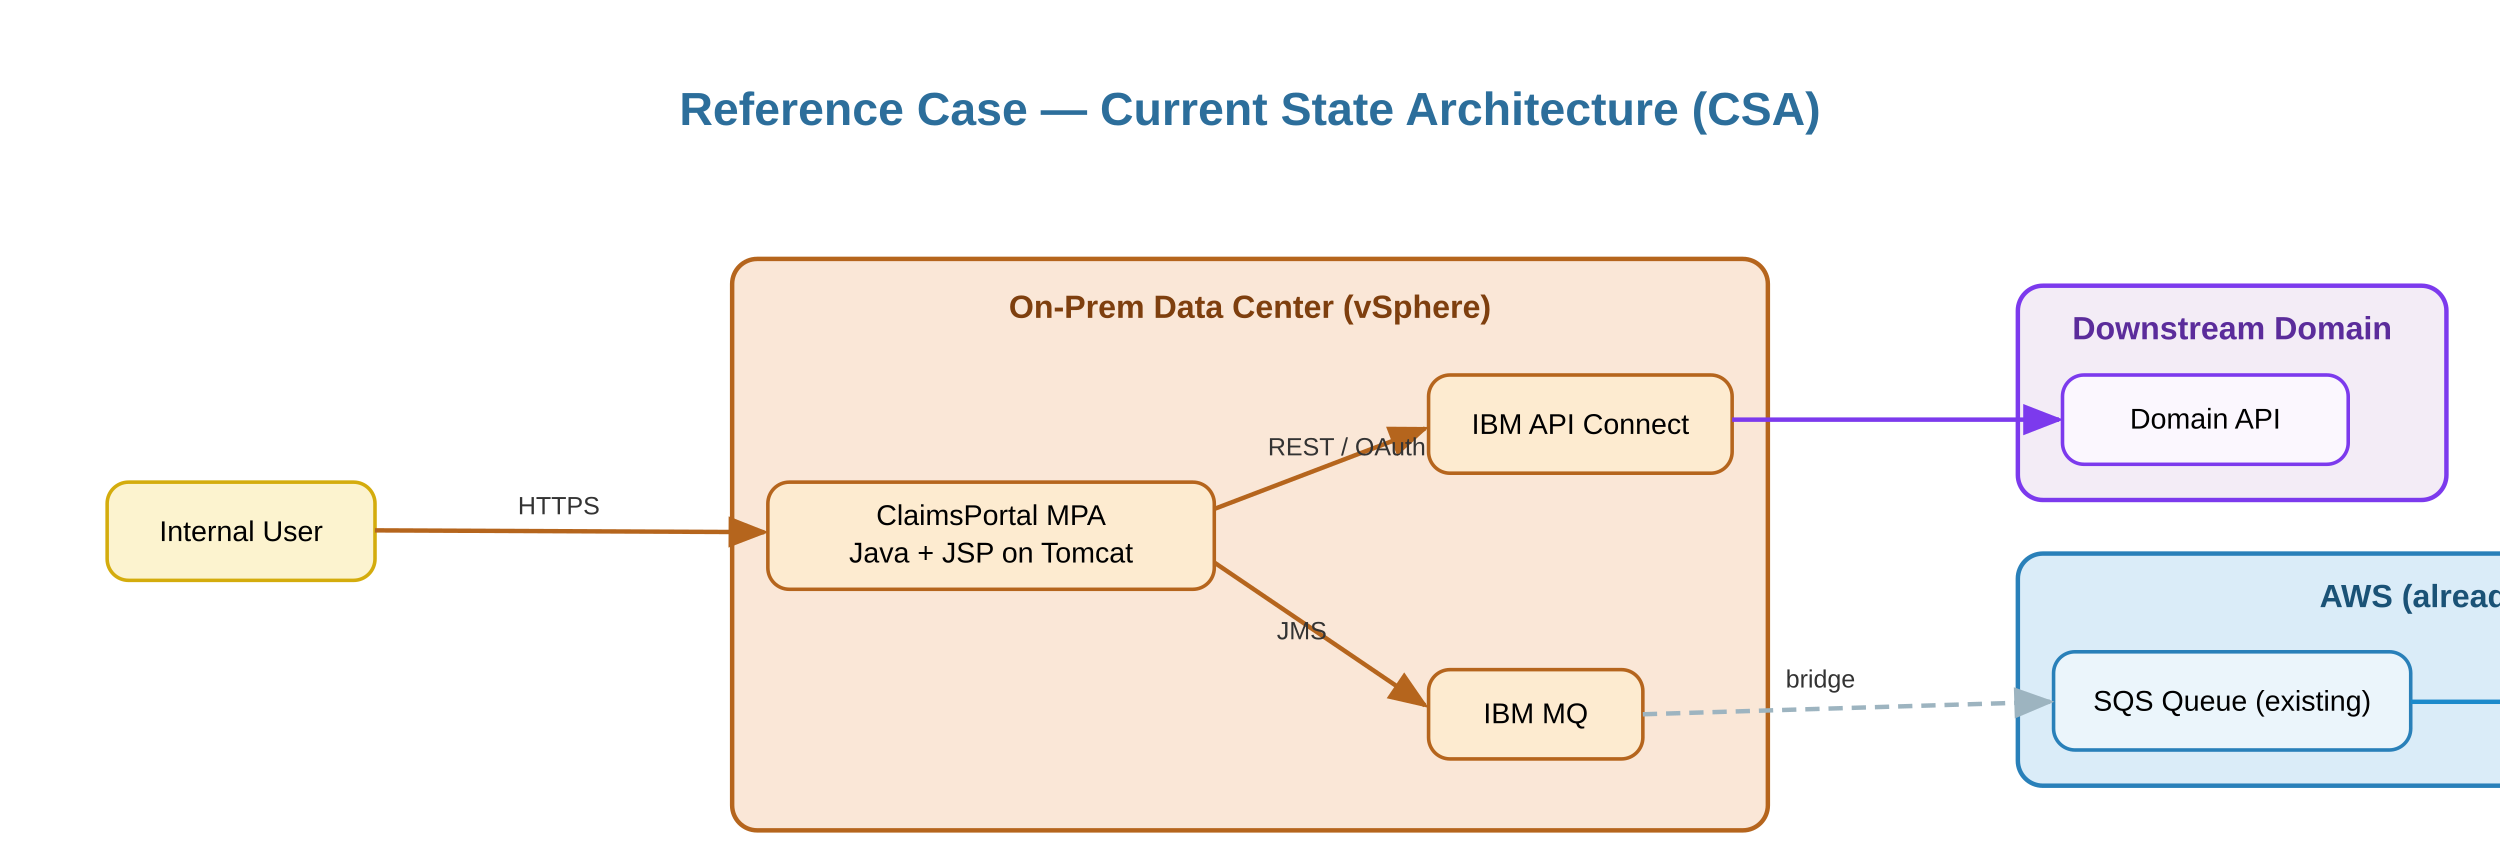
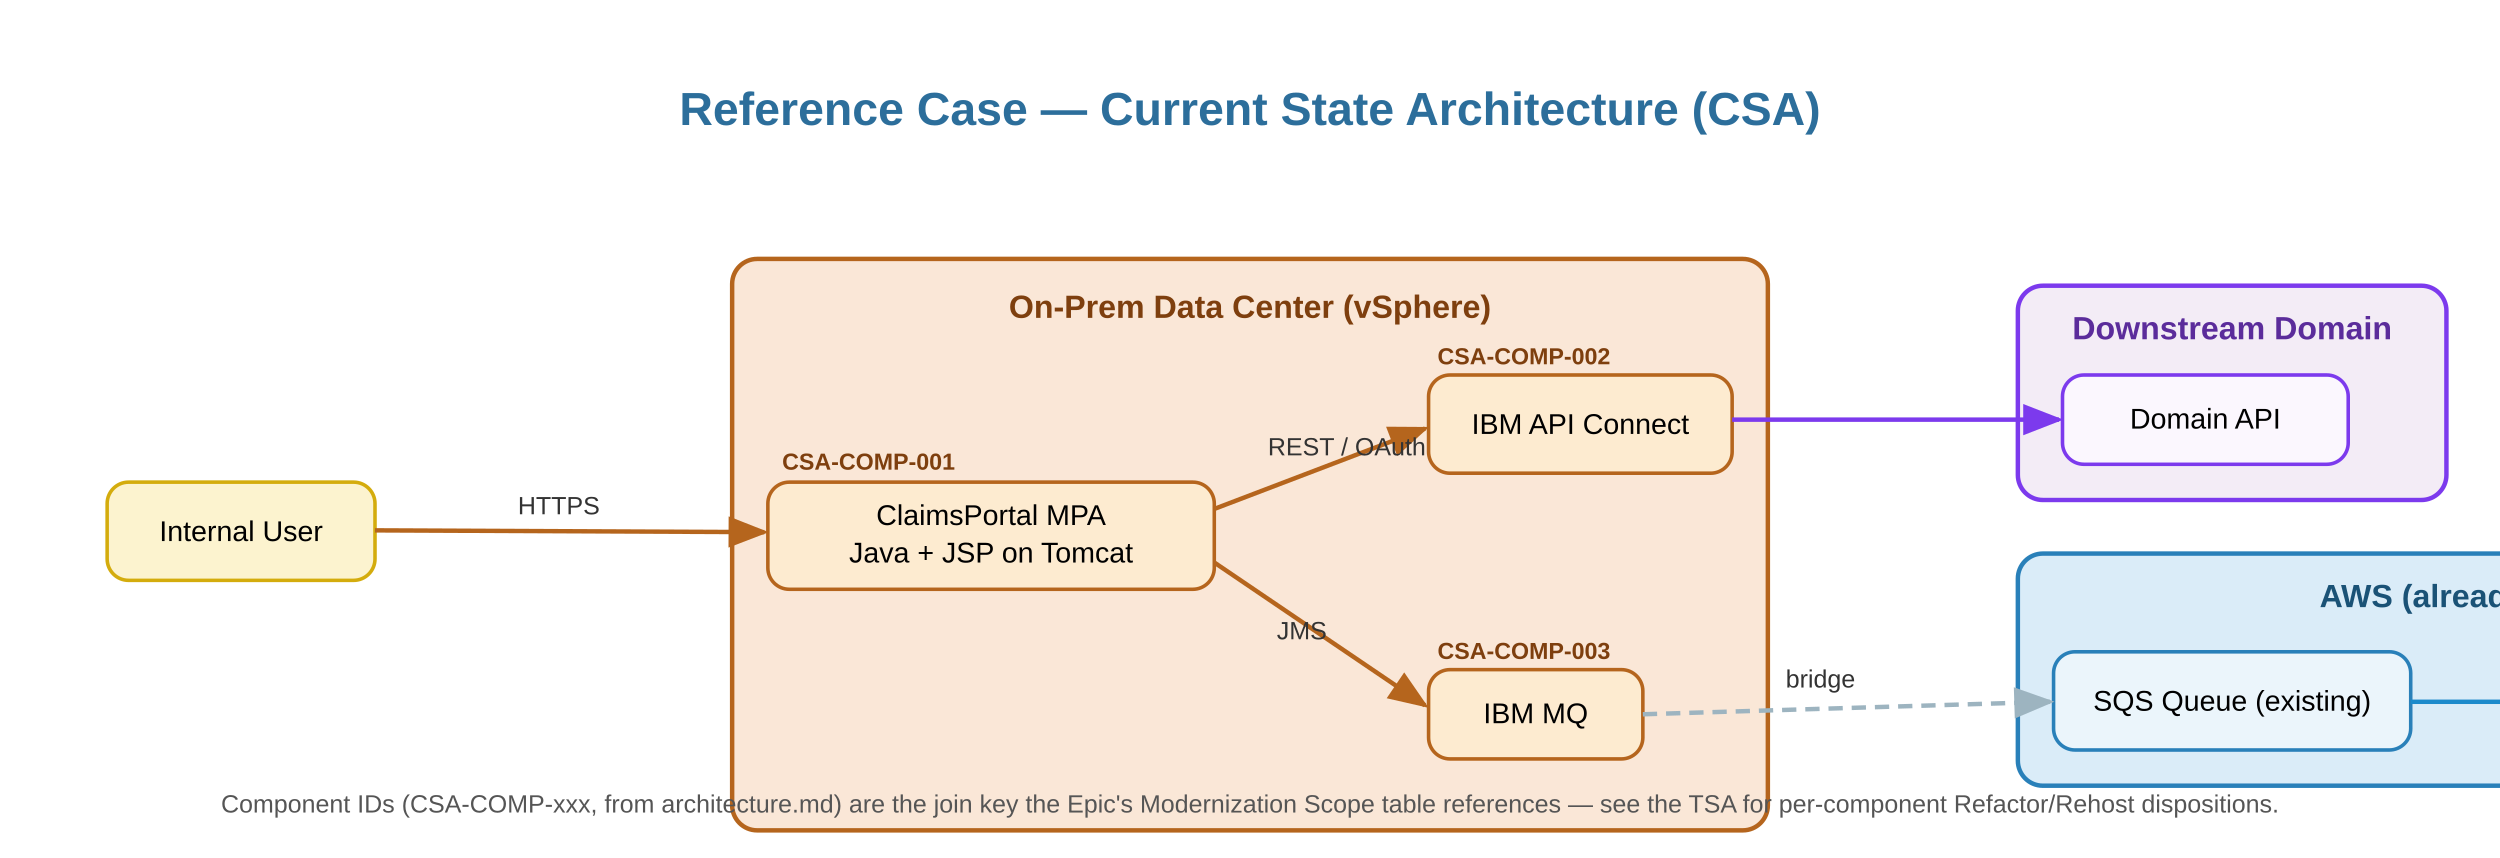
<svg xmlns="http://www.w3.org/2000/svg" viewBox="0 0 1400 480" font-family="Segoe UI, Arial, sans-serif">
  <style>
    .title { font-size: 26; fill: #2C6E9B; font-weight: 600; }
    .zone-title { font-size: 18; font-weight: bold; }
    .node-text { font-size: 16; }
    .edge-label { font-size: 14; fill: #333; }
    .edge { stroke: #B5651D; stroke-width: 2.5; fill: none; marker-end: url(#ar-orange); }
    .edge-purple { stroke: #7C3AED; stroke-width: 2.5; fill: none; marker-end: url(#ar-purple); }
    .edge-blue { stroke: #1C8ACB; stroke-width: 2.5; fill: none; marker-end: url(#ar-blue); }
    .edge-dash { stroke: #9DB4C0; stroke-width: 2.5; fill: none; stroke-dasharray: 8,5; marker-end: url(#ar-gray); }
  </style>
  <defs>
    <marker id="ar-orange" markerWidth="9" markerHeight="7" refX="8" refY="3.5" orient="auto">
      <polygon points="0 0, 9 3.5, 0 7" fill="#B5651D" />
    </marker>
    <marker id="ar-purple" markerWidth="9" markerHeight="7" refX="8" refY="3.5" orient="auto">
      <polygon points="0 0, 9 3.5, 0 7" fill="#7C3AED" />
    </marker>
    <marker id="ar-blue" markerWidth="9" markerHeight="7" refX="8" refY="3.5" orient="auto">
      <polygon points="0 0, 9 3.5, 0 7" fill="#1C8ACB" />
    </marker>
    <marker id="ar-gray" markerWidth="9" markerHeight="7" refX="8" refY="3.5" orient="auto">
      <polygon points="0 0, 9 3.5, 0 7" fill="#9DB4C0" />
    </marker>
  </defs>
  <text x="700" y="70" text-anchor="middle" class="title">Reference Case — Current State Architecture (CSA)</text>
  <rect x="60" y="270" width="150" height="55" rx="12" fill="#FCF3CF" stroke="#D4AC0D" stroke-width="2" />
  <text x="135" y="303" text-anchor="middle" class="node-text">Internal User</text>
  <rect x="410" y="145" width="580" height="320" rx="14" fill="#F5CBA7" fill-opacity="0.45" stroke="#B5651D" stroke-width="2.5" />
  <text x="700" y="178" text-anchor="middle" class="zone-title" fill="#7E3F0E">On-Prem Data Center (vSphere)</text>
  <rect x="430" y="270" width="250" height="60" rx="12" fill="#FDEBD0" stroke="#B5651D" stroke-width="2" />
  <text x="555" y="294" text-anchor="middle" class="node-text">ClaimsPortal MPA</text>
  <text x="555" y="315" text-anchor="middle" class="node-text">Java + JSP on Tomcat</text>
  <rect x="800" y="210" width="170" height="55" rx="12" fill="#FDEBD0" stroke="#B5651D" stroke-width="2" />
  <text x="885" y="243" text-anchor="middle" class="node-text">IBM API Connect</text>
  <rect x="800" y="375" width="120" height="50" rx="12" fill="#FDEBD0" stroke="#B5651D" stroke-width="2" />
  <text x="860" y="405" text-anchor="middle" class="node-text">IBM MQ</text>
  <rect x="1130" y="160" width="240" height="120" rx="14" fill="#E8DAEF" fill-opacity="0.5" stroke="#7C3AED" stroke-width="2.5" />
  <text x="1250" y="190" text-anchor="middle" class="zone-title" fill="#5B2C9B">Downstream Domain</text>
  <rect x="1155" y="210" width="160" height="50" rx="12" fill="#FBF7FE" stroke="#7C3AED" stroke-width="2" />
  <text x="1235" y="240" text-anchor="middle" class="node-text">Domain API</text>
  <rect x="1130" y="310" width="540" height="130" rx="14" fill="#AED6F1" fill-opacity="0.45" stroke="#2980B9" stroke-width="2.5" />
  <text x="1400" y="340" text-anchor="middle" class="zone-title" fill="#1A5276">AWS (already migrated)</text>
  <rect x="1150" y="365" width="200" height="55" rx="12" fill="#EBF5FB" stroke="#2980B9" stroke-width="2" />
  <text x="1250" y="398" text-anchor="middle" class="node-text">SQS Queue (existing)</text>
  <rect x="1480" y="365" width="170" height="55" rx="12" fill="#EBF5FB" stroke="#2980B9" stroke-width="2" />
  <text x="1565" y="398" text-anchor="middle" class="node-text">Downstream App</text>
  <line x1="210" y1="297" x2="428" y2="298" class="edge" />
  <text x="290" y="288" class="edge-label">HTTPS</text>
  <path d="M 680 285 L 798 240" class="edge" />
  <text x="710" y="255" class="edge-label">REST / OAuth</text>
  <path d="M 680 315 L 798 395" class="edge" />
  <text x="715" y="358" class="edge-label">JMS</text>
  <path d="M 970 235 L 1153 235" class="edge-purple" />
  <line x1="920" y1="400" x2="1148" y2="393" class="edge-dash" />
  <text x="1000" y="385" class="edge-label">bridge</text>
  <line x1="1350" y1="393" x2="1478" y2="393" class="edge-blue" />
+   <text x="438" y="263" font-size="13" font-weight="bold" fill="#7E3F0E">CSA-COMP-001</text>
+   <text x="805" y="204" font-size="13" font-weight="bold" fill="#7E3F0E">CSA-COMP-002</text>
+   <text x="805" y="369" font-size="13" font-weight="bold" fill="#7E3F0E">CSA-COMP-003</text>
+   <text x="700" y="455" text-anchor="middle" font-size="14" fill="#555">Component IDs (CSA-COMP-xxx, from architecture.md) are the join key the Epic's Modernization Scope table references — see the TSA for per-component Refactor/Rehost dispositions.</text>
</svg>
